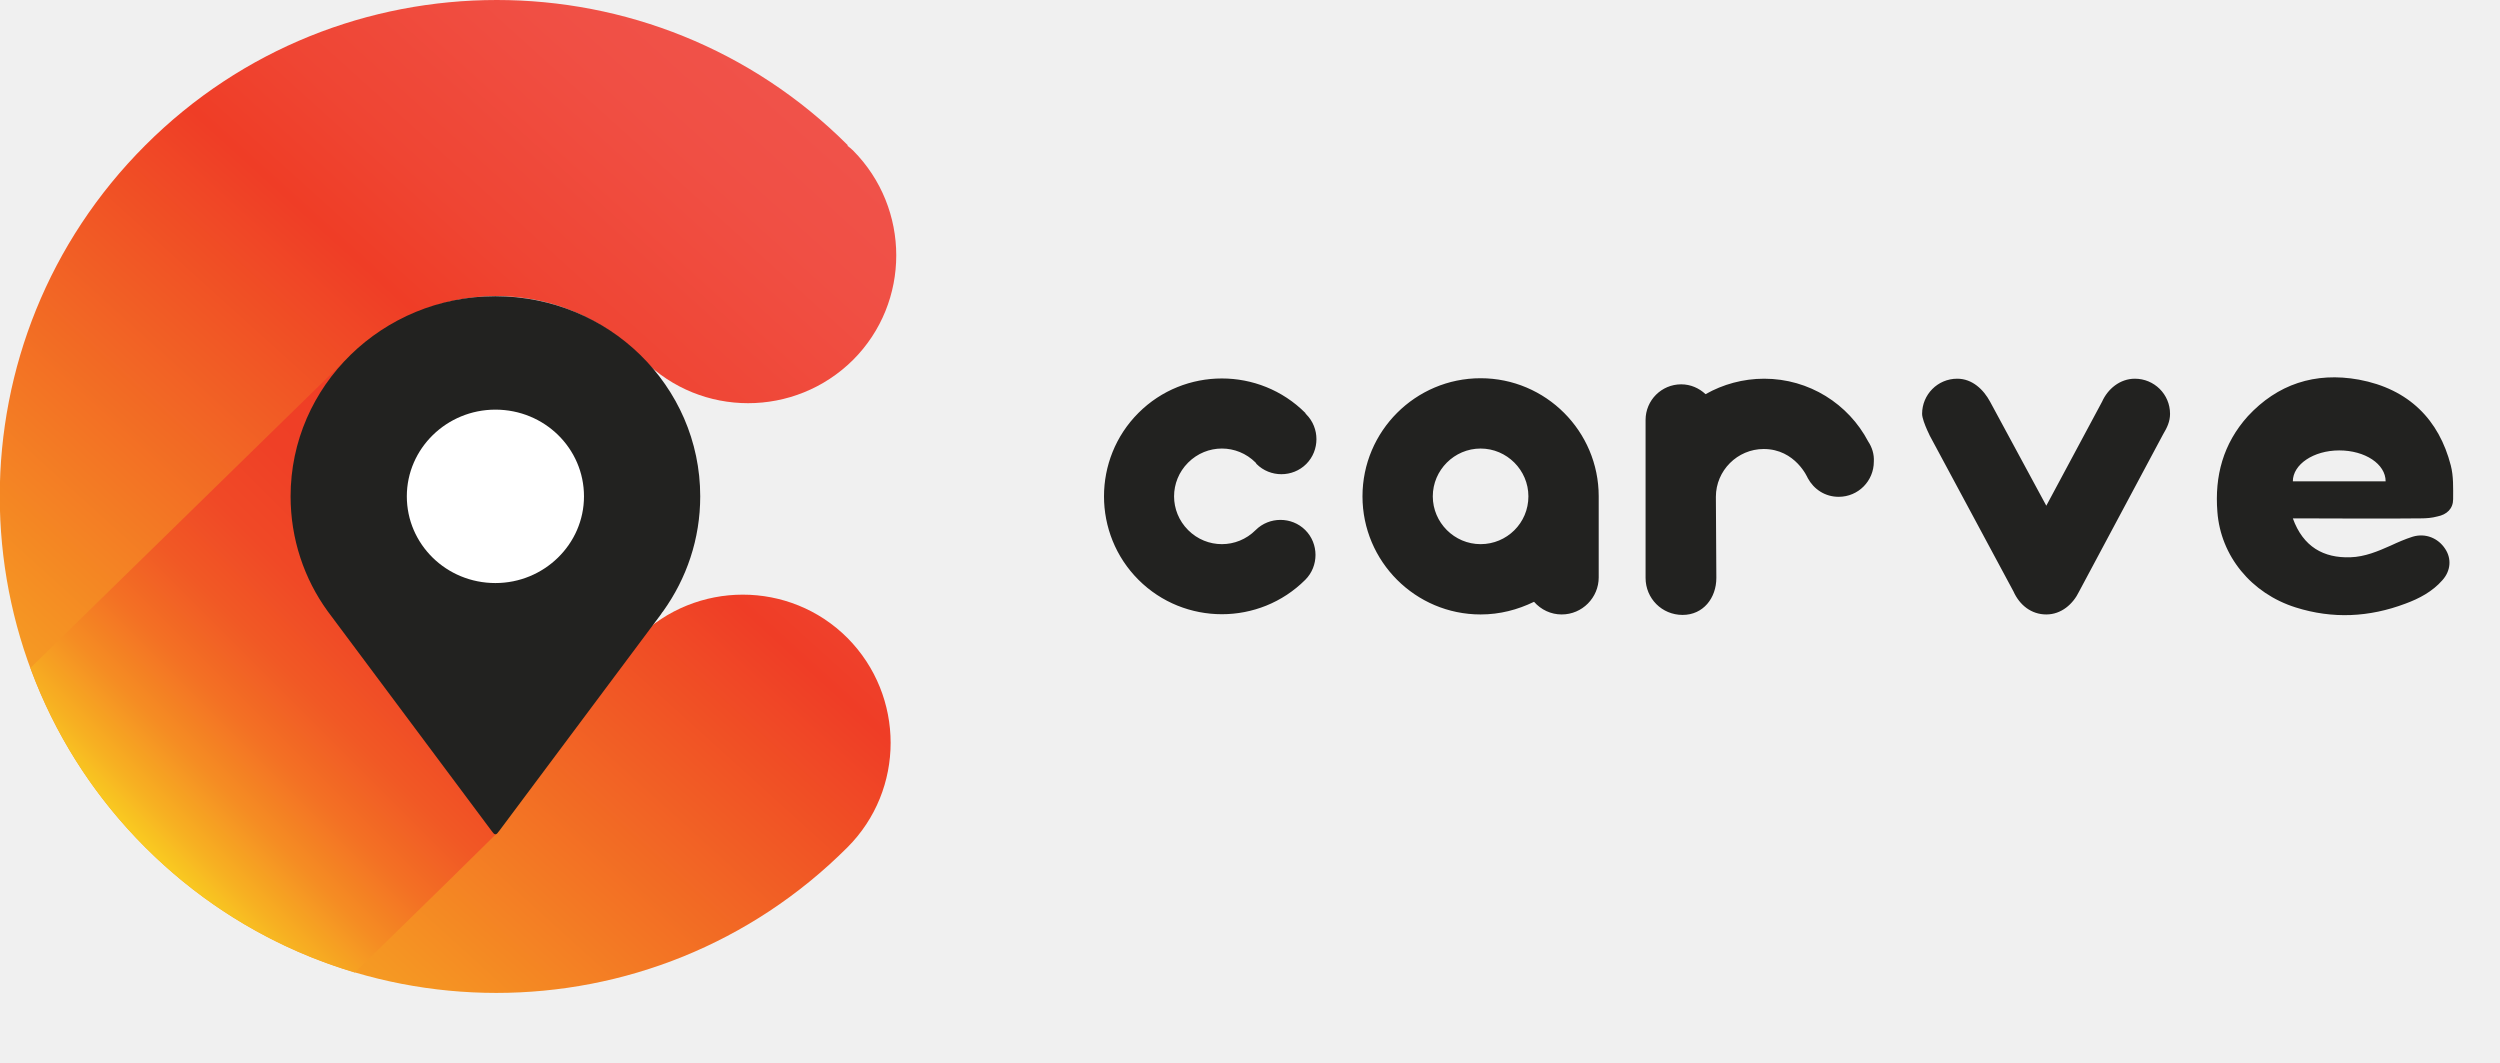
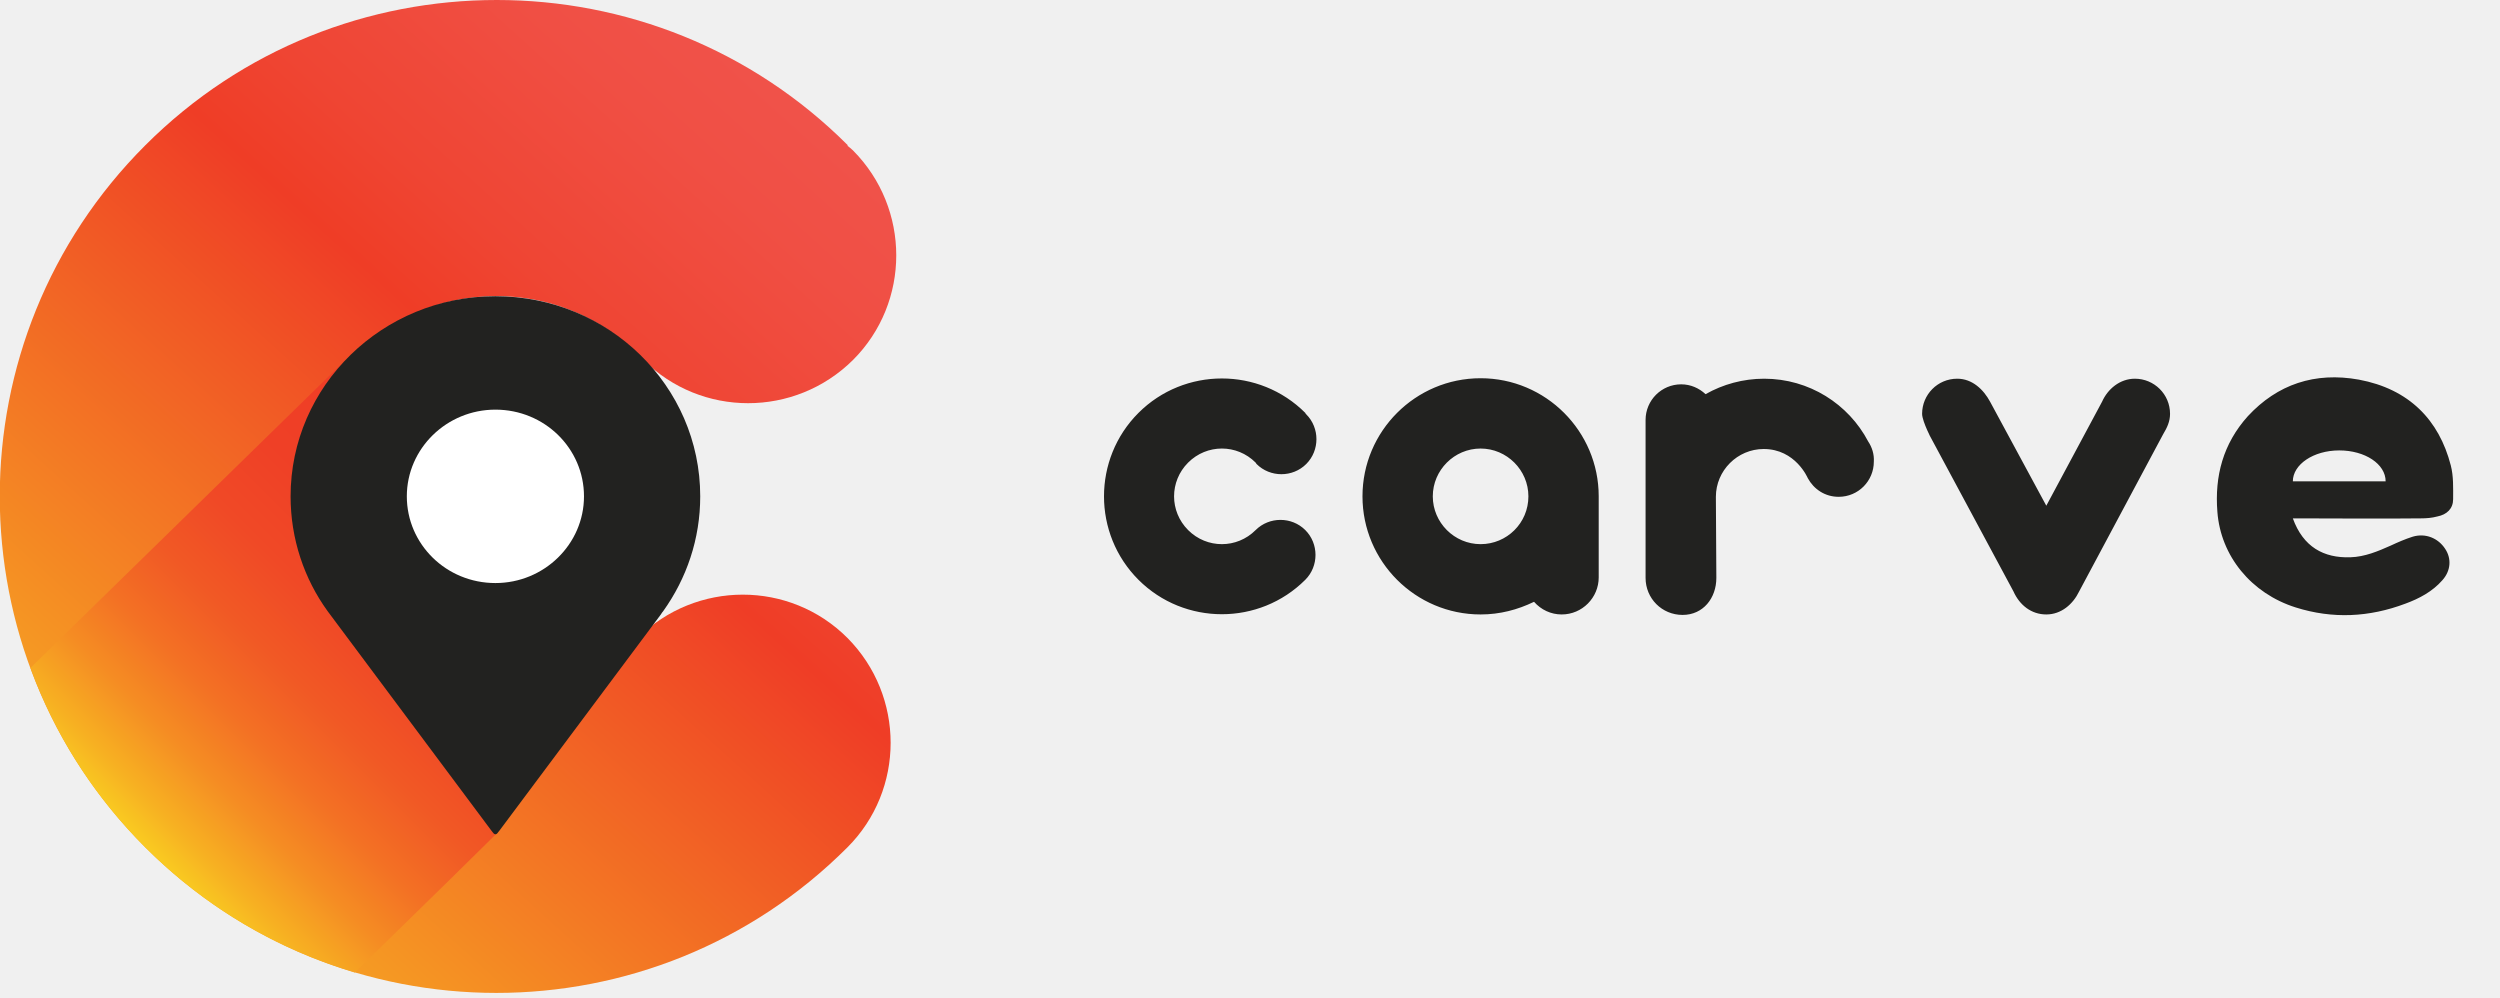
- <svg xmlns="http://www.w3.org/2000/svg" xmlns:xlink="http://www.w3.org/1999/xlink" viewBox="0 0 533.4 226.8">
+ <svg xmlns="http://www.w3.org/2000/svg" xmlns:xlink="http://www.w3.org/1999/xlink" viewBox="0 0 533.4 212.8">
  <style>._x005B_Default_x005D_{fill:#fff;stroke:#000;stroke-miterlimit:10}.st0{clip-path:url(#SVGID_2_);fill:url(#SVGID_3_)}.st1{clip-path:url(#SVGID_5_);fill:url(#SVGID_6_)}.st2{clip-path:url(#SVGID_8_);fill:url(#SVGID_9_)}.st3{fill:#222220}.st4{fill:#fff}</style>
  <g id="Layer_1">
    <defs>
      <path id="SVGID_1_" d="M31 31c-41.4 41.4-41.4 108.4 0 149.8 41.4 41.4 108.4 41.4 149.8 0 12.3-12.3 12.3-32.3 0-44.7-12.3-12.3-32.3-12.3-44.7 0-16.7 16.7-43.8 16.7-60.5 0-16.6-16.6-16.6-43.7.1-60.4 16.7-16.7 43.8-16.7 60.5 0l1.1 1.1c12.3 12.3 32.3 12.3 44.7 0 12.3-12.3 12.3-32.3 0-44.7-.4-.4-.8-.7-1.2-1l.1-.1C160.2 10.3 133.1 0 106 0 78.8 0 51.7 10.3 31 31" />
    </defs>
    <clipPath id="SVGID_2_">
      <use xlink:href="#SVGID_1_" overflow="visible" />
    </clipPath>
    <linearGradient id="SVGID_3_" gradientUnits="userSpaceOnUse" x1=".904" y1="1077.221" x2="1.904" y2="1077.221" gradientTransform="scale(-330.9402 330.9402) rotate(48.2 1204.321 536.804)">
      <stop offset="0" stop-color="#f05752" />
      <stop offset=".16" stop-color="#f0554f" />
      <stop offset=".295" stop-color="#f04f44" />
      <stop offset=".42" stop-color="#ef4533" />
      <stop offset=".488" stop-color="#ef3d26" />
      <stop offset="1" stop-color="#f9cc21" />
    </linearGradient>
    <path class="st0" d="M304.7 98.7L103.4 323.9l-224.2-200.4L80.6-101.7z" />
    <defs>
      <path id="SVGID_4_" d="M105.8 63.2s-.1 0 0 0c-.5 0-.5 0 0 0" />
    </defs>
    <clipPath id="SVGID_5_">
      <use xlink:href="#SVGID_4_" overflow="visible" />
    </clipPath>
    <linearGradient id="SVGID_6_" gradientUnits="userSpaceOnUse" x1="-1443.894" y1="4774.355" x2="-1442.894" y2="4774.355" gradientTransform="scale(.2423 -.2423) rotate(45 5573.29 4524.545)">
      <stop offset="0" stop-color="#f9cc21" />
      <stop offset=".08" stop-color="#f7b022" />
      <stop offset=".2" stop-color="#f58d23" />
      <stop offset=".327" stop-color="#f37024" />
      <stop offset=".462" stop-color="#f15925" />
      <stop offset=".609" stop-color="#f04926" />
      <stop offset=".774" stop-color="#ef4026" />
      <stop offset="1" stop-color="#ef3d26" />
    </linearGradient>
    <path class="st1" d="M105.3 63.2l.2-.2.3.2-.3.2z" />
    <g>
      <defs>
        <path id="SVGID_7_" d="M73 77.5l-66.5 65c5.1 14 13.3 27.1 24.5 38.3 12.9 12.9 28.3 21.8 44.7 26.7 15.5-15.1 27.7-27.1 30.3-29.7-.1.1-.1.1-.2.1-.3 0-.5-.3-.8-.7l-35-46.9c-5-6.9-7.9-15.4-7.9-24.5 0-11.5 4.7-21.9 12.2-29.6L73 77.5" />
      </defs>
      <clipPath id="SVGID_8_">
        <use xlink:href="#SVGID_7_" overflow="visible" />
      </clipPath>
      <linearGradient id="SVGID_9_" gradientUnits="userSpaceOnUse" x1="-3.348" y1="1088.69" x2="-2.348" y2="1088.69" gradientTransform="scale(104.45 -104.45) rotate(45 1314.618 547.834)">
        <stop offset="0" stop-color="#f9cc21" />
        <stop offset=".08" stop-color="#f7b022" />
        <stop offset=".2" stop-color="#f58d23" />
        <stop offset=".327" stop-color="#f37024" />
        <stop offset=".462" stop-color="#f15925" />
        <stop offset=".609" stop-color="#f04926" />
        <stop offset=".774" stop-color="#ef4026" />
        <stop offset="1" stop-color="#ef3d26" />
      </linearGradient>
      <path class="st2" d="M-59 141.9L56.3 26.6l115.2 115.3L56.3 257.2z" />
    </g>
    <g>
      <path class="st3" d="M106.5 177.3c-.3.3-.4.7-.8.7-.3 0-.5-.3-.8-.7l-35-46.9c-5-6.9-7.9-15.4-7.9-24.5 0-23.6 19.6-42.7 43.7-42.7s43.7 19.1 43.7 42.7c0 9.1-2.9 17.5-7.9 24.5-.2.2-.3.4-.5.7l-34.5 46.2z" />
      <path class="st4" d="M124.6 105.9c0 10.2-8.5 18.5-18.9 18.5-10.5 0-18.9-8.3-18.9-18.5s8.5-18.5 18.9-18.5c10.5 0 18.9 8.3 18.9 18.5" />
    </g>
    <g>
      <path class="st3" d="M315.9 80.7c-13.9 0-25.2 11.3-25.2 25.2 0 13.9 11.3 25.2 25.2 25.2 4.1 0 7.9-1 11.4-2.7 1.5 1.7 3.6 2.7 5.9 2.7 4.4 0 7.9-3.6 7.9-7.9v-17.3c0-13.9-11.3-25.2-25.2-25.2m0 35.4c-5.6 0-10.2-4.6-10.2-10.2s4.6-10.2 10.2-10.2 10.2 4.6 10.2 10.2c0 5.7-4.6 10.2-10.2 10.2M278.5 88.1c-9.8-9.8-25.8-9.8-35.6 0s-9.8 25.8 0 35.6 25.8 9.8 35.6 0c2.9-2.9 2.9-7.7 0-10.6-2.9-2.9-7.7-2.9-10.6 0-4 4-10.4 4-14.4 0s-4-10.4 0-14.4 10.4-4 14.4 0c.1.1.1.2.2.3 2.9 2.9 7.7 2.9 10.6 0 2.9-2.9 2.9-7.7 0-10.6-.1-.1-.2-.2-.2-.3zM461.5 92.7c.9-1.5 1.5-2.8 1.5-4.4 0-4.2-3.4-7.5-7.5-7.5-3.2 0-5.8 2.2-7 4.9l-11.9 22.2-12-22.2c-1.4-2.6-3.8-4.9-7-4.9-4.2 0-7.5 3.4-7.5 7.5 0 1.7 2.4 6.1 1.5 4.4l18 33.5c1.3 2.9 3.8 4.9 7 4.9s5.7-2.2 7-4.9l17.9-33.5zM398.6 94.2c-4.2-8-12.6-13.4-22.2-13.4-4.5 0-8.8 1.2-12.5 3.3-1.4-1.3-3.2-2.1-5.2-2.1-4.2 0-7.6 3.4-7.6 7.6V123.3c0 4.4 3.5 7.9 7.9 7.9s7.2-3.6 7.2-7.9l-.1-17.3c0-5.6 4.6-10.2 10.2-10.2 6.8 0 9.4 6.2 9.4 6.2 1.3 2.4 3.7 4 6.6 4 4.2 0 7.5-3.4 7.5-7.5.1-1.6-.4-3.1-1.2-4.3M516.5 110.6c1.2 0 2.4-.1 3.5-.4 2.1-.4 3.4-1.7 3.4-3.7 0-2.4.1-4.9-.5-7.2-2.5-9.7-8.9-16.3-19.6-18.3-9.4-1.7-17.4 1-23.7 7.8-5.3 5.9-7.1 12.8-6.5 20.4.7 9.4 7.2 17.4 16.7 20.4 7.9 2.5 15.7 2.1 23.4-.8 3-1.1 5.8-2.6 7.9-5 1.8-2 2-4.6.6-6.7-1.5-2.3-4.2-3.4-6.9-2.6-1.6.5-3.2 1.2-4.7 1.9-2.7 1.2-5.5 2.4-8.6 2.5-5.7.2-10.1-2.2-12.3-8.3h.9c8.9 0 17.6.1 26.4 0m-27.3-7.9c0-3.6 4.4-6.6 9.9-6.6s9.9 2.9 9.9 6.6h-19.8z" />
    </g>
  </g>
</svg>
